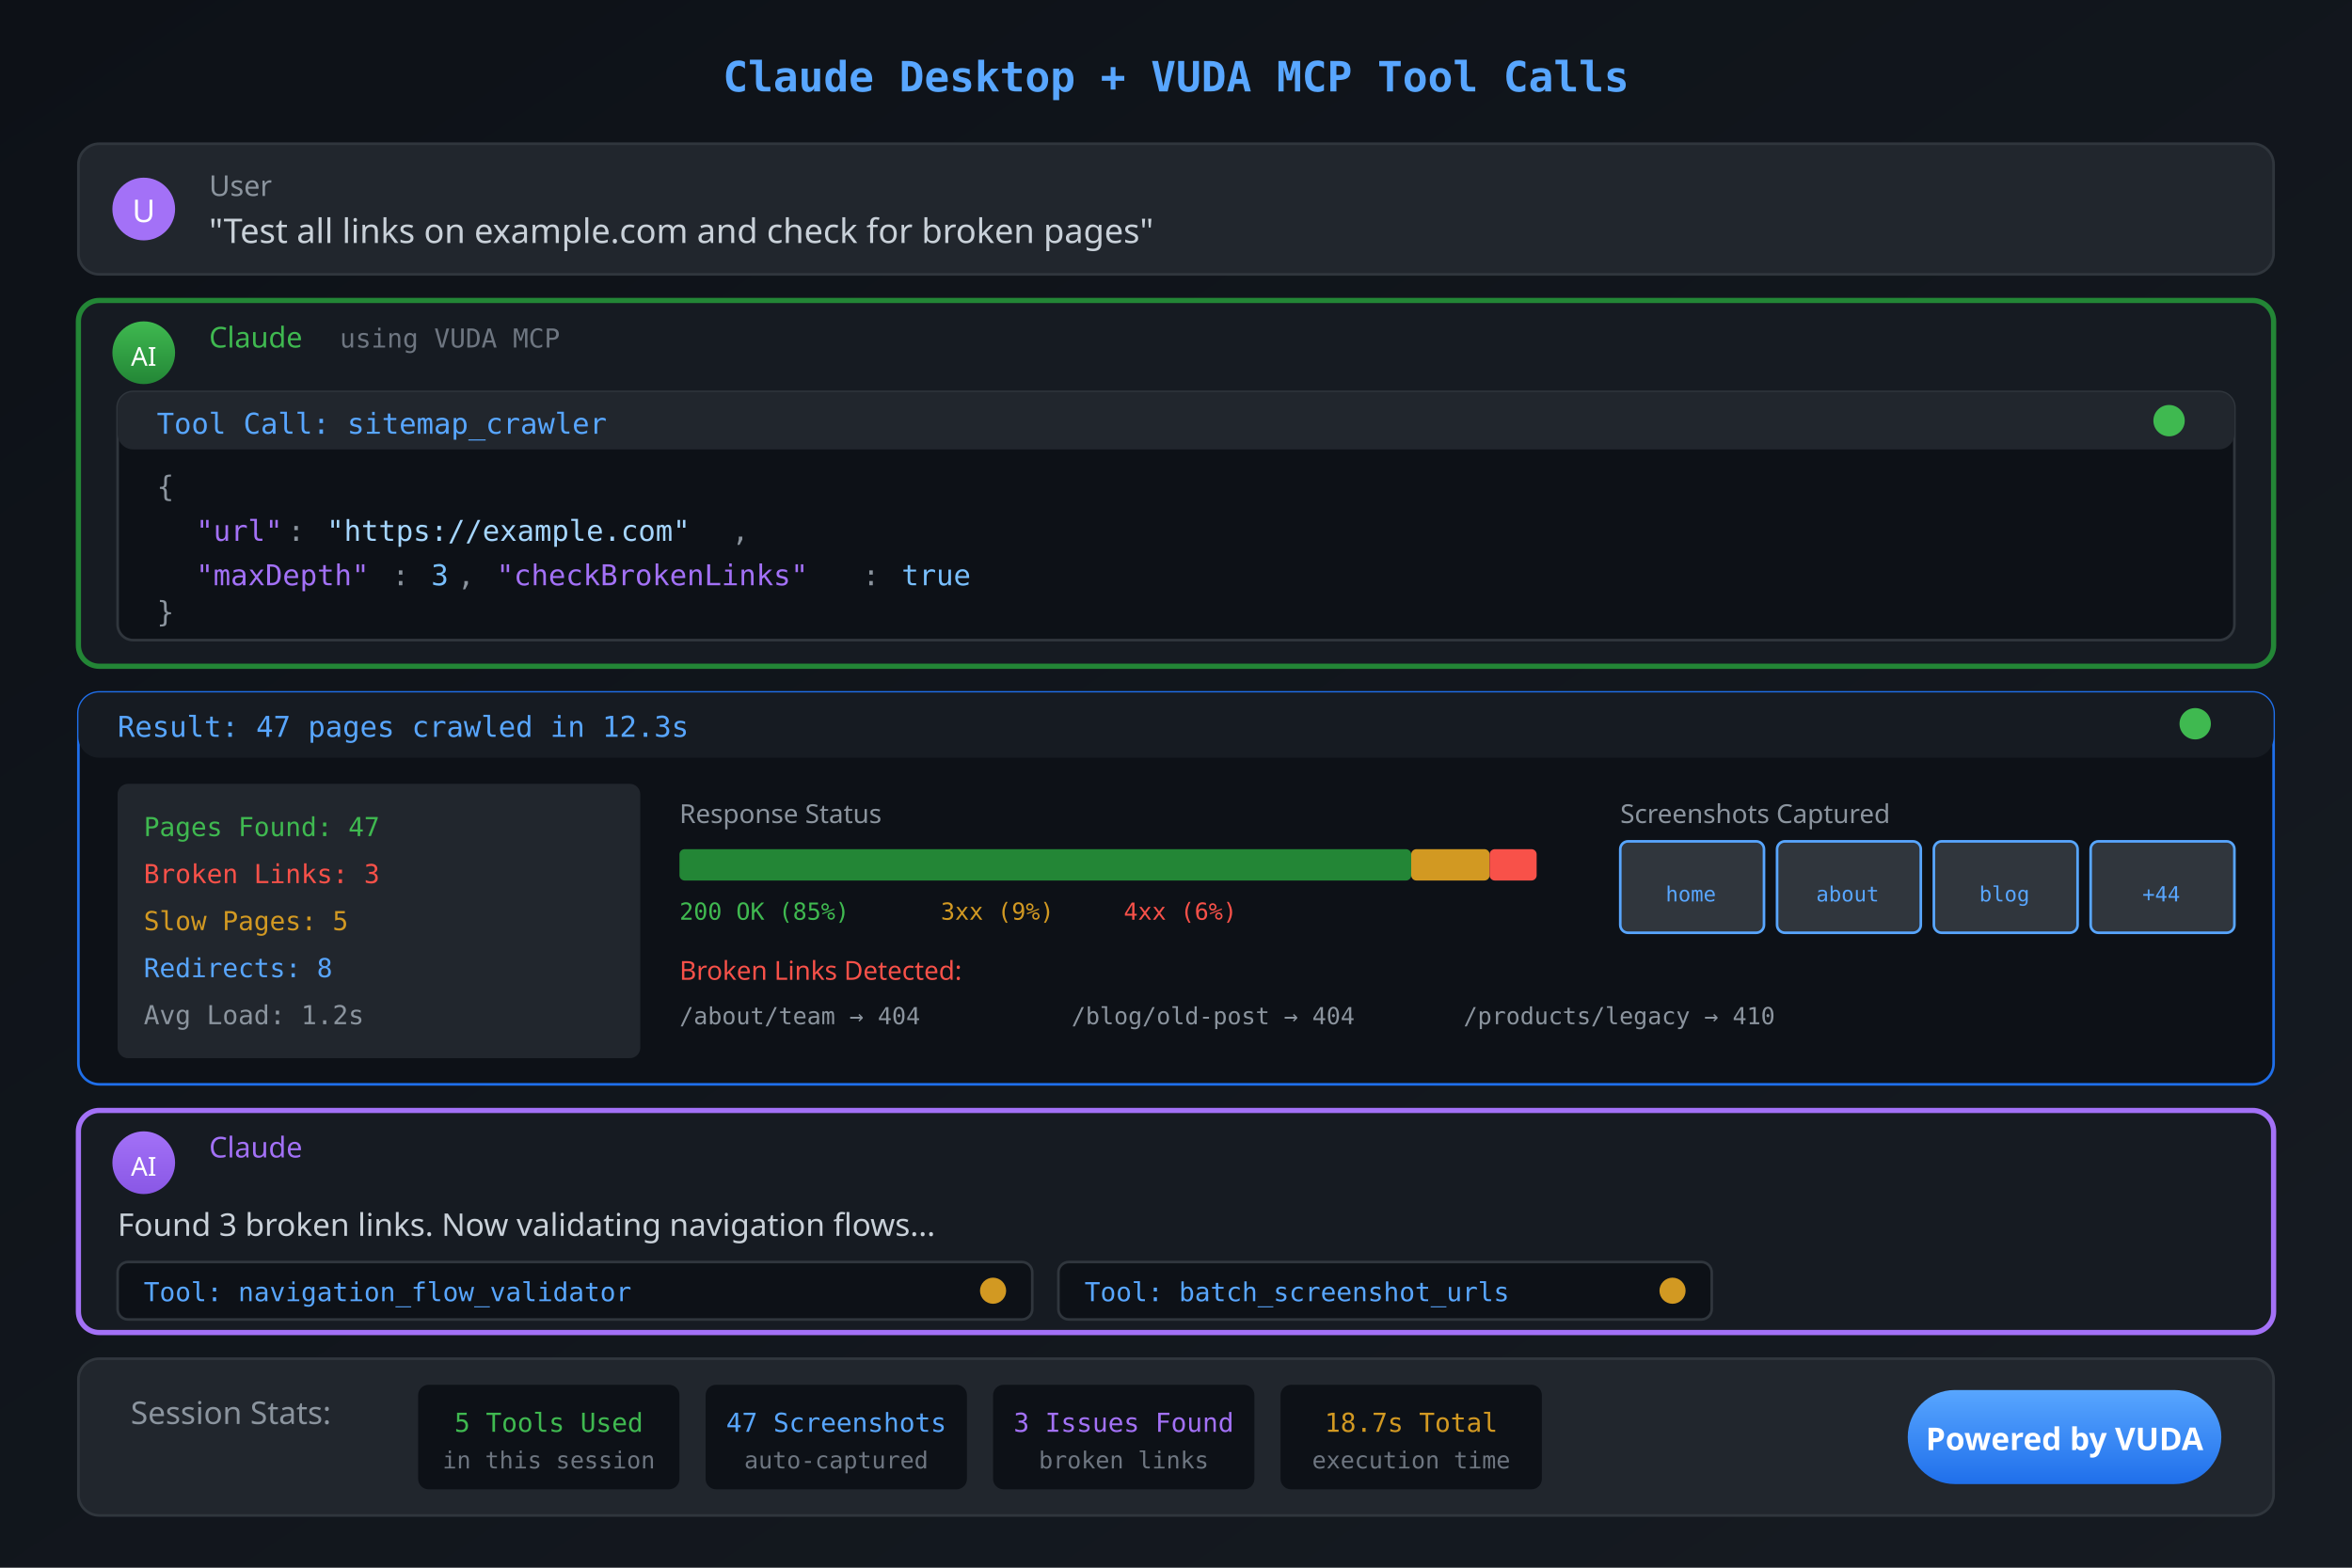
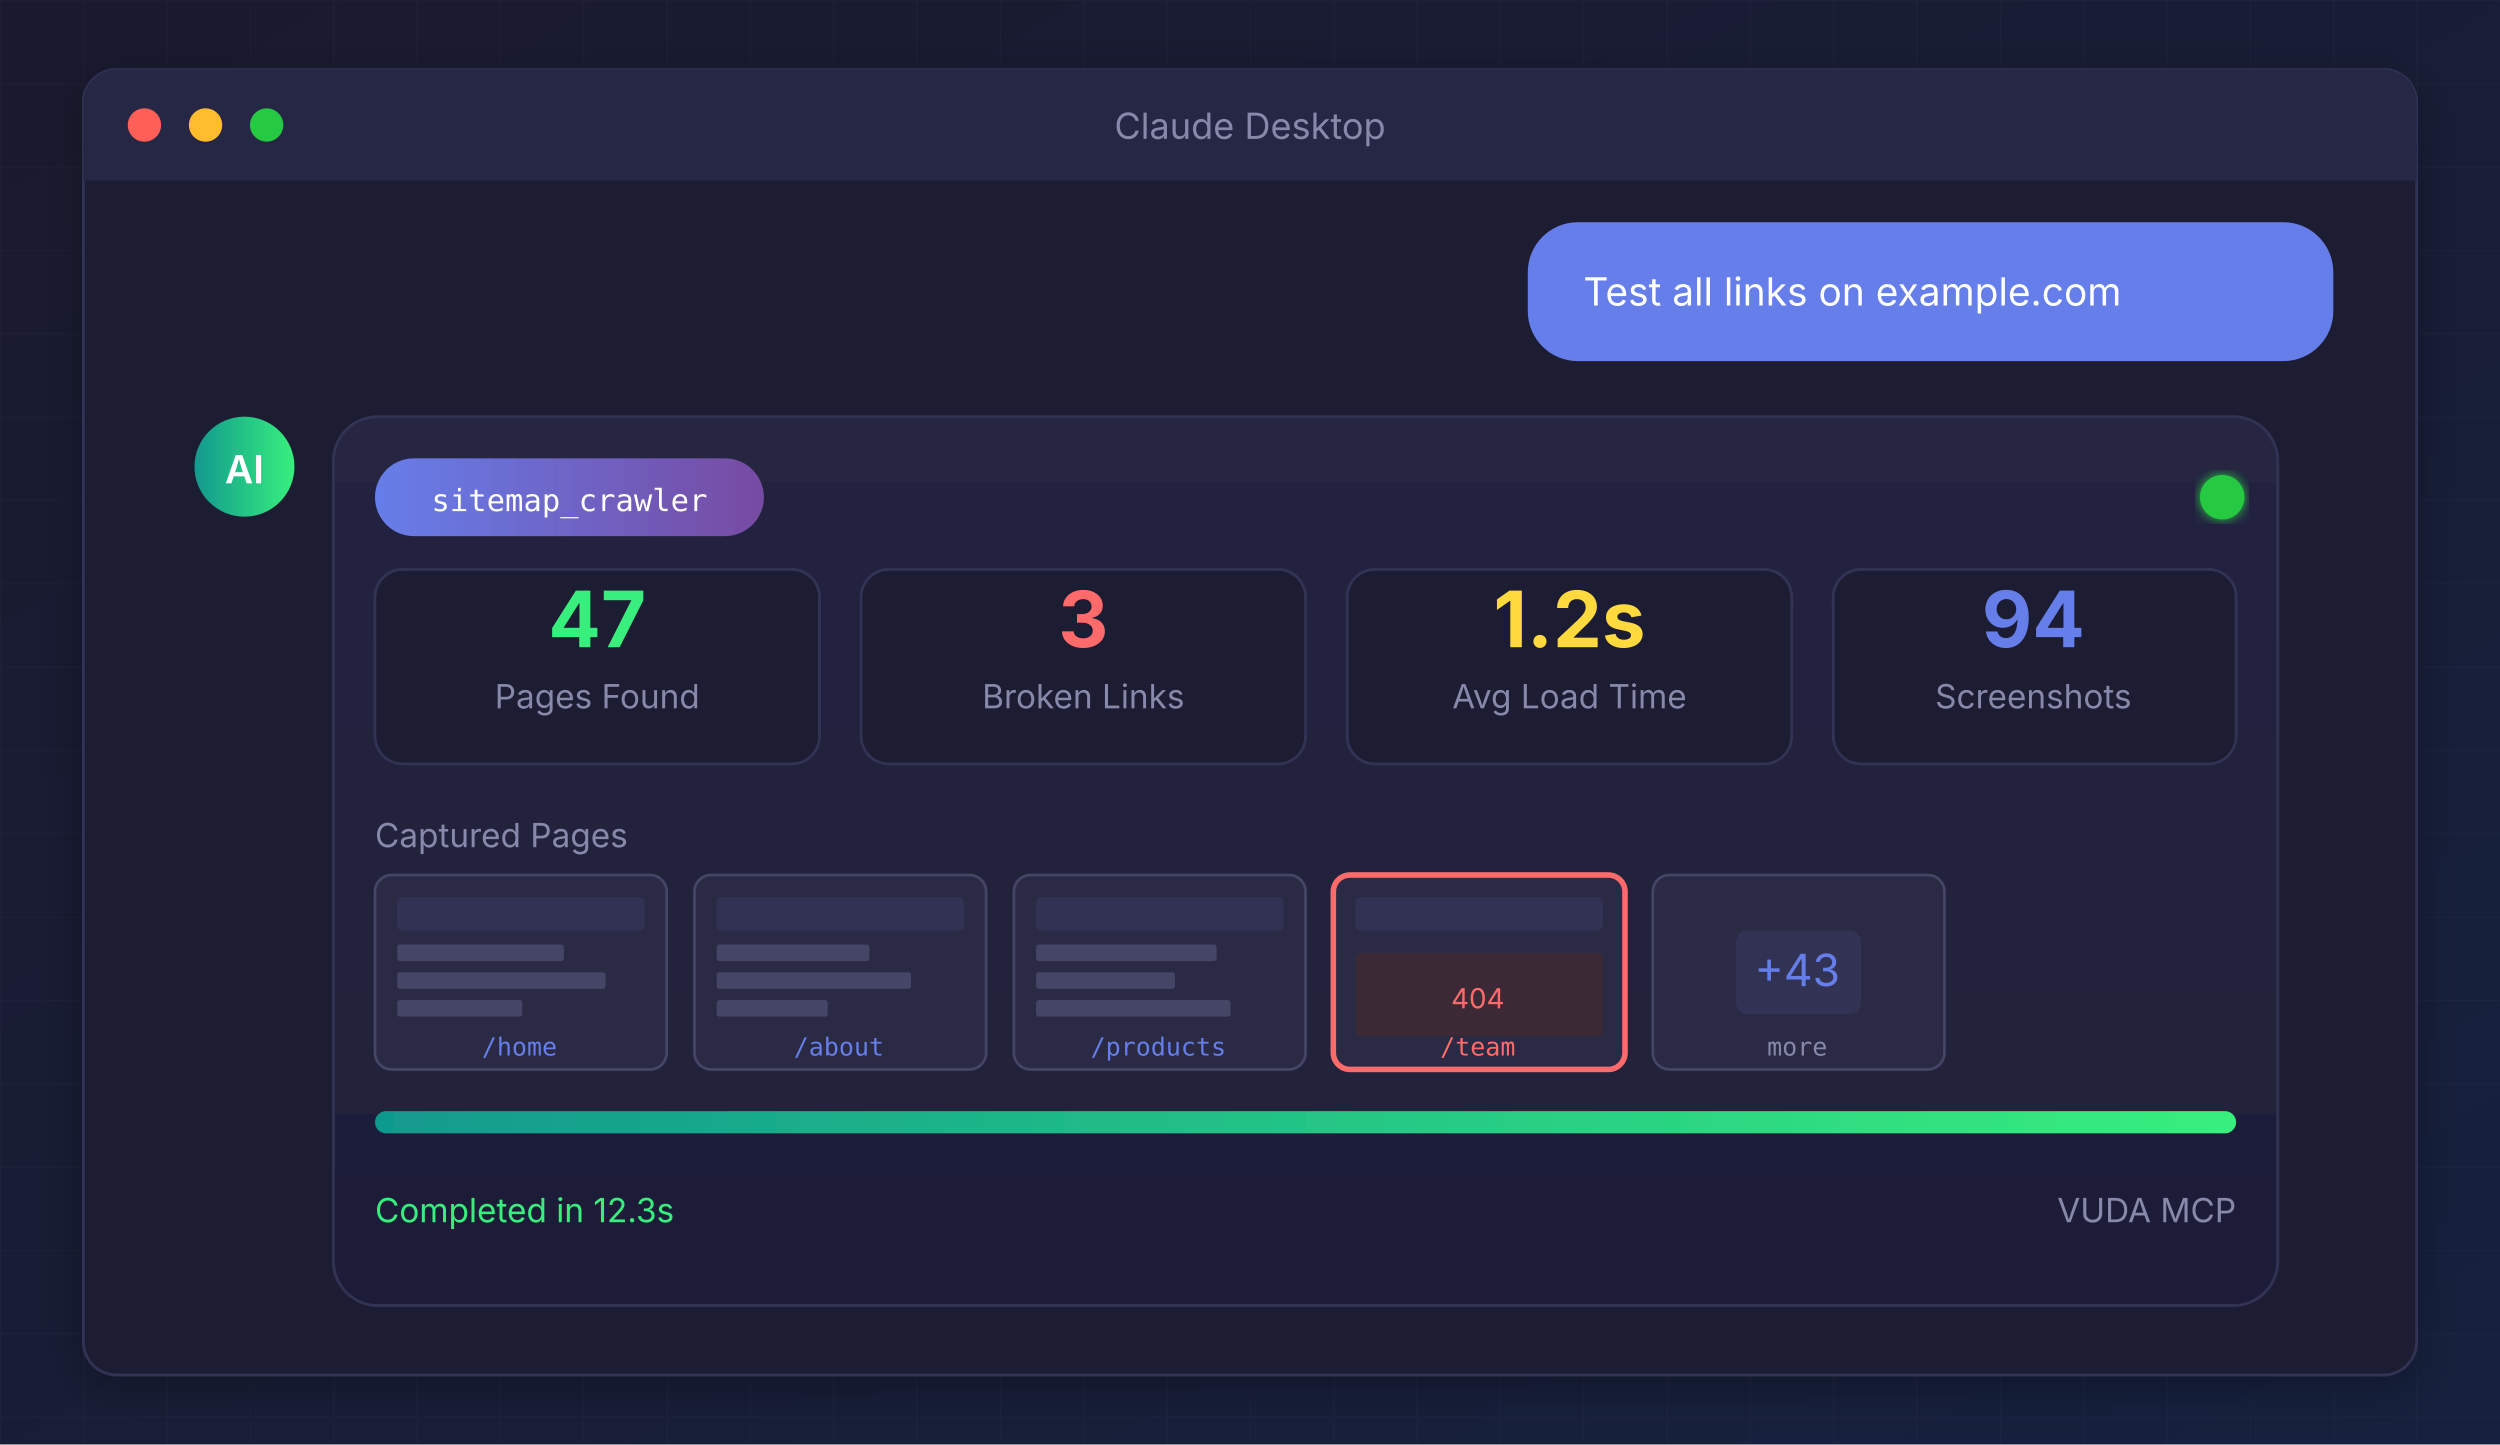
- <svg xmlns="http://www.w3.org/2000/svg" viewBox="0 0 900 600" width="900" height="600">
+ <svg xmlns="http://www.w3.org/2000/svg" viewBox="0 0 900 520" width="900" height="520">
  <defs>
    <linearGradient id="bgGrad" x1="0%" y1="0%" x2="100%" y2="100%">
-       <stop offset="0%" style="stop-color:#0d1117" />
-       <stop offset="100%" style="stop-color:#161b22" />
+       <stop offset="0%" style="stop-color:#1a1a2e" />
+       <stop offset="100%" style="stop-color:#16213e" />
    </linearGradient>
-     <linearGradient id="greenGrad" x1="0%" y1="0%" x2="0%" y2="100%">
-       <stop offset="0%" style="stop-color:#3fb950" />
-       <stop offset="100%" style="stop-color:#238636" />
+     <linearGradient id="cardGrad" x1="0%" y1="0%" x2="0%" y2="100%">
+       <stop offset="0%" style="stop-color:#252542" />
+       <stop offset="100%" style="stop-color:#1e1e38" />
    </linearGradient>
-     <linearGradient id="blueGrad" x1="0%" y1="0%" x2="0%" y2="100%">
-       <stop offset="0%" style="stop-color:#58a6ff" />
-       <stop offset="100%" style="stop-color:#1f6feb" />
+     <linearGradient id="blueAccent" x1="0%" y1="0%" x2="100%" y2="0%">
+       <stop offset="0%" style="stop-color:#667eea" />
+       <stop offset="100%" style="stop-color:#764ba2" />
    </linearGradient>
-     <linearGradient id="purpleGrad" x1="0%" y1="0%" x2="0%" y2="100%">
-       <stop offset="0%" style="stop-color:#a371f7" />
-       <stop offset="100%" style="stop-color:#8957e5" />
+     <linearGradient id="greenAccent" x1="0%" y1="0%" x2="100%" y2="0%">
+       <stop offset="0%" style="stop-color:#11998e" />
+       <stop offset="100%" style="stop-color:#38ef7d" />
    </linearGradient>
+     <filter id="shadow" x="-20%" y="-20%" width="140%" height="140%">
+       <feDropShadow dx="0" dy="4" stdDeviation="8" flood-color="#000" flood-opacity="0.3" />
+     </filter>
    <filter id="glow">
      <feGaussianBlur stdDeviation="2" result="coloredBlur" />
      <feMerge>
        <feMergeNode in="coloredBlur" />
        <feMergeNode in="SourceGraphic" />
      </feMerge>
    </filter>
  </defs>
-   <rect width="900" height="600" fill="url(#bgGrad)" />
-   <text x="450" y="35" font-family="SF Mono, Consolas, monospace" font-size="16" fill="#58a6ff" text-anchor="middle" font-weight="600">Claude Desktop + VUDA MCP Tool Calls</text>
-   <g transform="translate(30, 55)">
-     <rect x="0" y="0" width="840" height="50" rx="8" fill="#21262d" stroke="#30363d" stroke-width="1" />
-     <circle cx="25" cy="25" r="12" fill="#a371f7" />
-     <text x="25" y="30" font-family="system-ui" font-size="12" fill="white" text-anchor="middle">U</text>
-     <text x="50" y="20" font-family="system-ui" font-size="11" fill="#8b949e">User</text>
-     <text x="50" y="38" font-family="system-ui" font-size="13" fill="#c9d1d9">"Test all links on example.com and check for broken pages"</text>
-   </g>
-   <g transform="translate(30, 115)">
-     <rect x="0" y="0" width="840" height="140" rx="8" fill="#161b22" stroke="#238636" stroke-width="2" />
-     <circle cx="25" cy="20" r="12" fill="url(#greenGrad)" />
-     <text x="25" y="25" font-family="system-ui" font-size="10" fill="white" text-anchor="middle">AI</text>
-     <text x="50" y="18" font-family="system-ui" font-size="11" fill="#3fb950">Claude</text>
-     <text x="100" y="18" font-family="SF Mono, monospace" font-size="10" fill="#6e7681">using VUDA MCP</text>
-     <rect x="15" y="35" width="810" height="95" rx="6" fill="#0d1117" stroke="#30363d" stroke-width="1" />
-     <rect x="15" y="35" width="810" height="22" rx="6" fill="#21262d" />
-     <text x="30" y="51" font-family="SF Mono, monospace" font-size="11" fill="#58a6ff">Tool Call: sitemap_crawler</text>
-     <circle cx="800" cy="46" r="6" fill="#3fb950" />
-     <text x="30" y="75" font-family="SF Mono, monospace" font-size="11" fill="#8b949e">{</text>
-     <text x="45" y="92" font-family="SF Mono, monospace" font-size="11" fill="#a371f7">"url"</text>
-     <text x="80" y="92" font-family="SF Mono, monospace" font-size="11" fill="#8b949e">:</text>
-     <text x="95" y="92" font-family="SF Mono, monospace" font-size="11" fill="#a5d6ff">"https://example.com"</text>
-     <text x="250" y="92" font-family="SF Mono, monospace" font-size="11" fill="#8b949e">,</text>
-     <text x="45" y="109" font-family="SF Mono, monospace" font-size="11" fill="#a371f7">"maxDepth"</text>
-     <text x="120" y="109" font-family="SF Mono, monospace" font-size="11" fill="#8b949e">:</text>
-     <text x="135" y="109" font-family="SF Mono, monospace" font-size="11" fill="#79c0ff">3</text>
-     <text x="145" y="109" font-family="SF Mono, monospace" font-size="11" fill="#8b949e">,</text>
-     <text x="160" y="109" font-family="SF Mono, monospace" font-size="11" fill="#a371f7">"checkBrokenLinks"</text>
-     <text x="300" y="109" font-family="SF Mono, monospace" font-size="11" fill="#8b949e">:</text>
-     <text x="315" y="109" font-family="SF Mono, monospace" font-size="11" fill="#79c0ff">true</text>
-     <text x="30" y="123" font-family="SF Mono, monospace" font-size="11" fill="#8b949e">}</text>
-   </g>
-   <g transform="translate(30, 265)">
-     <rect x="0" y="0" width="840" height="150" rx="8" fill="#0d1117" stroke="#1f6feb" stroke-width="1" />
-     <rect x="0" y="0" width="840" height="25" rx="8" fill="#161b22" />
-     <text x="15" y="17" font-family="SF Mono, monospace" font-size="11" fill="#58a6ff">Result: 47 pages crawled in 12.3s</text>
-     <circle cx="810" cy="12" r="6" fill="#3fb950" />
-     <g transform="translate(15, 35)">
-       <rect x="0" y="0" width="200" height="105" rx="4" fill="#21262d" />
-       <text x="10" y="20" font-family="SF Mono, monospace" font-size="10" fill="#3fb950">Pages Found: 47</text>
-       <text x="10" y="38" font-family="SF Mono, monospace" font-size="10" fill="#f85149">Broken Links: 3</text>
-       <text x="10" y="56" font-family="SF Mono, monospace" font-size="10" fill="#d29922">Slow Pages: 5</text>
-       <text x="10" y="74" font-family="SF Mono, monospace" font-size="10" fill="#58a6ff">Redirects: 8</text>
-       <text x="10" y="92" font-family="SF Mono, monospace" font-size="10" fill="#8b949e">Avg Load: 1.2s</text>
-     </g>
-     <g transform="translate(230, 35)">
-       <text x="0" y="15" font-family="system-ui" font-size="10" fill="#8b949e">Response Status</text>
-       <rect x="0" y="25" width="280" height="12" rx="2" fill="#238636" />
-       <rect x="280" y="25" width="30" height="12" rx="2" fill="#d29922" />
-       <rect x="310" y="25" width="18" height="12" rx="2" fill="#f85149" />
-       <text x="0" y="52" font-family="SF Mono, monospace" font-size="9" fill="#3fb950">200 OK (85%)</text>
-       <text x="100" y="52" font-family="SF Mono, monospace" font-size="9" fill="#d29922">3xx (9%)</text>
-       <text x="170" y="52" font-family="SF Mono, monospace" font-size="9" fill="#f85149">4xx (6%)</text>
-       <text x="0" y="75" font-family="system-ui" font-size="10" fill="#f85149">Broken Links Detected:</text>
-       <text x="0" y="92" font-family="SF Mono, monospace" font-size="9" fill="#8b949e">/about/team → 404</text>
-       <text x="150" y="92" font-family="SF Mono, monospace" font-size="9" fill="#8b949e">/blog/old-post → 404</text>
-       <text x="300" y="92" font-family="SF Mono, monospace" font-size="9" fill="#8b949e">/products/legacy → 410</text>
-     </g>
-     <g transform="translate(590, 35)">
-       <text x="0" y="15" font-family="system-ui" font-size="10" fill="#8b949e">Screenshots Captured</text>
-       <rect x="0" y="22" width="55" height="35" rx="3" fill="#30363d" stroke="#58a6ff" stroke-width="1" />
-       <rect x="60" y="22" width="55" height="35" rx="3" fill="#30363d" stroke="#58a6ff" stroke-width="1" />
-       <rect x="120" y="22" width="55" height="35" rx="3" fill="#30363d" stroke="#58a6ff" stroke-width="1" />
-       <rect x="180" y="22" width="55" height="35" rx="3" fill="#30363d" stroke="#58a6ff" stroke-width="1" />
-       <text x="27" y="45" font-family="SF Mono, monospace" font-size="8" fill="#58a6ff" text-anchor="middle">home</text>
-       <text x="87" y="45" font-family="SF Mono, monospace" font-size="8" fill="#58a6ff" text-anchor="middle">about</text>
-       <text x="147" y="45" font-family="SF Mono, monospace" font-size="8" fill="#58a6ff" text-anchor="middle">blog</text>
-       <text x="207" y="45" font-family="SF Mono, monospace" font-size="8" fill="#58a6ff" text-anchor="middle">+44</text>
+   <rect width="900" height="520" fill="url(#bgGrad)" />
+   <defs>
+     <pattern id="grid" width="30" height="30" patternUnits="userSpaceOnUse">
+       <path d="M 30 0 L 0 0 0 30" fill="none" stroke="#ffffff" stroke-width="0.3" opacity="0.05" />
+     </pattern>
+   </defs>
+   <rect width="900" height="520" fill="url(#grid)" />
+   <g transform="translate(30, 25)" filter="url(#shadow)">
+     <rect width="840" height="470" rx="12" fill="#1e1e32" stroke="#333355" stroke-width="1" />
+     <rect width="840" height="40" rx="12" fill="#252545" />
+     <rect y="28" width="840" height="12" fill="#252545" />
+     <circle cx="22" cy="20" r="6" fill="#ff5f57" />
+     <circle cx="44" cy="20" r="6" fill="#ffbd2e" />
+     <circle cx="66" cy="20" r="6" fill="#28ca42" />
+     <text x="420" y="25" font-family="SF Pro Display, -apple-system, sans-serif" font-size="13" fill="#8888aa" text-anchor="middle">Claude Desktop</text>
+     <g transform="translate(20, 55)">
+       <g transform="translate(500, 0)">
+         <rect width="290" height="50" rx="18" fill="#667eea" />
+         <text x="20" y="30" font-family="SF Pro Text, -apple-system, sans-serif" font-size="14" fill="white">Test all links on example.com</text>
+       </g>
+       <g transform="translate(20, 70)">
+         <circle cx="18" cy="18" r="18" fill="url(#greenAccent)" />
+         <text x="18" y="24" font-family="SF Pro Text, sans-serif" font-size="14" fill="white" text-anchor="middle" font-weight="600">AI</text>
+         <g transform="translate(50, 0)">
+           <rect width="700" height="320" rx="16" fill="url(#cardGrad)" stroke="#333355" stroke-width="1" />
+           <rect x="15" y="15" width="140" height="28" rx="14" fill="url(#blueAccent)" />
+           <text x="85" y="34" font-family="SF Mono, monospace" font-size="11" fill="white" text-anchor="middle">sitemap_crawler</text>
+           <circle cx="680" cy="29" r="8" fill="#28ca42" filter="url(#glow)" />
+           <g transform="translate(15, 55)">
+             <g transform="translate(0, 0)">
+               <rect width="160" height="70" rx="10" fill="#1a1a30" stroke="#333355" stroke-width="1" />
+               <text x="80" y="28" font-family="SF Pro Display, sans-serif" font-size="28" fill="#38ef7d" text-anchor="middle" font-weight="700">47</text>
+               <text x="80" y="50" font-family="SF Pro Text, sans-serif" font-size="12" fill="#8888aa" text-anchor="middle">Pages Found</text>
+             </g>
+             <g transform="translate(175, 0)">
+               <rect width="160" height="70" rx="10" fill="#1a1a30" stroke="#333355" stroke-width="1" />
+               <text x="80" y="28" font-family="SF Pro Display, sans-serif" font-size="28" fill="#ff6b6b" text-anchor="middle" font-weight="700">3</text>
+               <text x="80" y="50" font-family="SF Pro Text, sans-serif" font-size="12" fill="#8888aa" text-anchor="middle">Broken Links</text>
+             </g>
+             <g transform="translate(350, 0)">
+               <rect width="160" height="70" rx="10" fill="#1a1a30" stroke="#333355" stroke-width="1" />
+               <text x="80" y="28" font-family="SF Pro Display, sans-serif" font-size="28" fill="#ffd93d" text-anchor="middle" font-weight="700">1.2s</text>
+               <text x="80" y="50" font-family="SF Pro Text, sans-serif" font-size="12" fill="#8888aa" text-anchor="middle">Avg Load Time</text>
+             </g>
+             <g transform="translate(525, 0)">
+               <rect width="145" height="70" rx="10" fill="#1a1a30" stroke="#333355" stroke-width="1" />
+               <text x="72" y="28" font-family="SF Pro Display, sans-serif" font-size="28" fill="#667eea" text-anchor="middle" font-weight="700">94</text>
+               <text x="72" y="50" font-family="SF Pro Text, sans-serif" font-size="12" fill="#8888aa" text-anchor="middle">Screenshots</text>
+             </g>
+           </g>
+           <g transform="translate(15, 140)">
+             <text x="0" y="15" font-family="SF Pro Text, sans-serif" font-size="12" fill="#8888aa">Captured Pages</text>
+             <g transform="translate(0, 25)">
+               <rect width="105" height="70" rx="6" fill="#2a2a45" stroke="#444466" stroke-width="1" />
+               <rect x="8" y="8" width="89" height="12" rx="2" fill="#333355" />
+               <rect x="8" y="25" width="60" height="6" rx="1" fill="#444466" />
+               <rect x="8" y="35" width="75" height="6" rx="1" fill="#444466" />
+               <rect x="8" y="45" width="45" height="6" rx="1" fill="#444466" />
+               <text x="52" y="65" font-family="SF Mono, monospace" font-size="9" fill="#667eea" text-anchor="middle">/home</text>
+             </g>
+             <g transform="translate(115, 25)">
+               <rect width="105" height="70" rx="6" fill="#2a2a45" stroke="#444466" stroke-width="1" />
+               <rect x="8" y="8" width="89" height="12" rx="2" fill="#333355" />
+               <rect x="8" y="25" width="55" height="6" rx="1" fill="#444466" />
+               <rect x="8" y="35" width="70" height="6" rx="1" fill="#444466" />
+               <rect x="8" y="45" width="40" height="6" rx="1" fill="#444466" />
+               <text x="52" y="65" font-family="SF Mono, monospace" font-size="9" fill="#667eea" text-anchor="middle">/about</text>
+             </g>
+             <g transform="translate(230, 25)">
+               <rect width="105" height="70" rx="6" fill="#2a2a45" stroke="#444466" stroke-width="1" />
+               <rect x="8" y="8" width="89" height="12" rx="2" fill="#333355" />
+               <rect x="8" y="25" width="65" height="6" rx="1" fill="#444466" />
+               <rect x="8" y="35" width="50" height="6" rx="1" fill="#444466" />
+               <rect x="8" y="45" width="70" height="6" rx="1" fill="#444466" />
+               <text x="52" y="65" font-family="SF Mono, monospace" font-size="9" fill="#667eea" text-anchor="middle">/products</text>
+             </g>
+             <g transform="translate(345, 25)">
+               <rect width="105" height="70" rx="6" fill="#2a2a45" stroke="#ff6b6b" stroke-width="2" />
+               <rect x="8" y="8" width="89" height="12" rx="2" fill="#333355" />
+               <rect x="8" y="28" width="89" height="30" rx="2" fill="#3a2a35" />
+               <text x="52" y="48" font-family="SF Pro Text, sans-serif" font-size="10" fill="#ff6b6b" text-anchor="middle">404</text>
+               <text x="52" y="65" font-family="SF Mono, monospace" font-size="9" fill="#ff6b6b" text-anchor="middle">/team</text>
+             </g>
+             <g transform="translate(460, 25)">
+               <rect width="105" height="70" rx="6" fill="#2a2a45" stroke="#444466" stroke-width="1" />
+               <rect x="30" y="20" width="45" height="30" rx="4" fill="#333355" />
+               <text x="52" y="40" font-family="SF Pro Display, sans-serif" font-size="16" fill="#667eea" text-anchor="middle">+43</text>
+               <text x="52" y="65" font-family="SF Mono, monospace" font-size="9" fill="#8888aa" text-anchor="middle">more</text>
+             </g>
+           </g>
+           <g transform="translate(15, 250)">
+             <rect width="670" height="8" rx="4" fill="#1a1a30" />
+             <rect width="670" height="8" rx="4" fill="url(#greenAccent)" />
+           </g>
+           <g transform="translate(15, 275)">
+             <text x="0" y="15" font-family="SF Pro Text, sans-serif" font-size="12" fill="#38ef7d">Completed in 12.3s</text>
+             <text x="670" y="15" font-family="SF Pro Text, sans-serif" font-size="12" fill="#8888aa" text-anchor="end">VUDA MCP</text>
+           </g>
+         </g>
+       </g>
    </g>
  </g>
-   <g transform="translate(30, 425)">
-     <rect x="0" y="0" width="840" height="85" rx="8" fill="#161b22" stroke="#a371f7" stroke-width="2" />
-     <circle cx="25" cy="20" r="12" fill="url(#purpleGrad)" />
-     <text x="25" y="25" font-family="system-ui" font-size="10" fill="white" text-anchor="middle">AI</text>
-     <text x="50" y="18" font-family="system-ui" font-size="11" fill="#a371f7">Claude</text>
-     <text x="15" y="48" font-family="system-ui" font-size="12" fill="#c9d1d9">Found 3 broken links. Now validating navigation flows...</text>
-     <rect x="15" y="58" width="350" height="22" rx="4" fill="#0d1117" stroke="#30363d" stroke-width="1" />
-     <text x="25" y="73" font-family="SF Mono, monospace" font-size="10" fill="#58a6ff">Tool: navigation_flow_validator</text>
-     <circle cx="350" cy="69" r="5" fill="#d29922">
-       <animate attributeName="fill" values="#d29922;#3fb950;#3fb950" dur="2s" repeatCount="indefinite" />
-     </circle>
-     <rect x="375" y="58" width="250" height="22" rx="4" fill="#0d1117" stroke="#30363d" stroke-width="1" />
-     <text x="385" y="73" font-family="SF Mono, monospace" font-size="10" fill="#58a6ff">Tool: batch_screenshot_urls</text>
-     <circle cx="610" cy="69" r="5" fill="#d29922">
-       <animate attributeName="fill" values="#d29922;#d29922;#3fb950" dur="2s" repeatCount="indefinite" />
-     </circle>
-   </g>
-   <g transform="translate(30, 520)">
-     <rect x="0" y="0" width="840" height="60" rx="8" fill="#21262d" stroke="#30363d" stroke-width="1" />
-     <text x="20" y="25" font-family="system-ui" font-size="12" fill="#8b949e">Session Stats:</text>
-     <rect x="130" y="10" width="100" height="40" rx="4" fill="#0d1117" />
-     <text x="180" y="28" font-family="SF Mono, monospace" font-size="10" fill="#3fb950" text-anchor="middle">5 Tools Used</text>
-     <text x="180" y="42" font-family="SF Mono, monospace" font-size="9" fill="#6e7681" text-anchor="middle">in this session</text>
-     <rect x="240" y="10" width="100" height="40" rx="4" fill="#0d1117" />
-     <text x="290" y="28" font-family="SF Mono, monospace" font-size="10" fill="#58a6ff" text-anchor="middle">47 Screenshots</text>
-     <text x="290" y="42" font-family="SF Mono, monospace" font-size="9" fill="#6e7681" text-anchor="middle">auto-captured</text>
-     <rect x="350" y="10" width="100" height="40" rx="4" fill="#0d1117" />
-     <text x="400" y="28" font-family="SF Mono, monospace" font-size="10" fill="#a371f7" text-anchor="middle">3 Issues Found</text>
-     <text x="400" y="42" font-family="SF Mono, monospace" font-size="9" fill="#6e7681" text-anchor="middle">broken links</text>
-     <rect x="460" y="10" width="100" height="40" rx="4" fill="#0d1117" />
-     <text x="510" y="28" font-family="SF Mono, monospace" font-size="10" fill="#d29922" text-anchor="middle">18.7s Total</text>
-     <text x="510" y="42" font-family="SF Mono, monospace" font-size="9" fill="#6e7681" text-anchor="middle">execution time</text>
-     <rect x="700" y="12" width="120" height="36" rx="18" fill="url(#blueGrad)" />
-     <text x="760" y="35" font-family="system-ui" font-size="12" fill="white" text-anchor="middle" font-weight="600">Powered by VUDA</text>
-   </g>
</svg>
